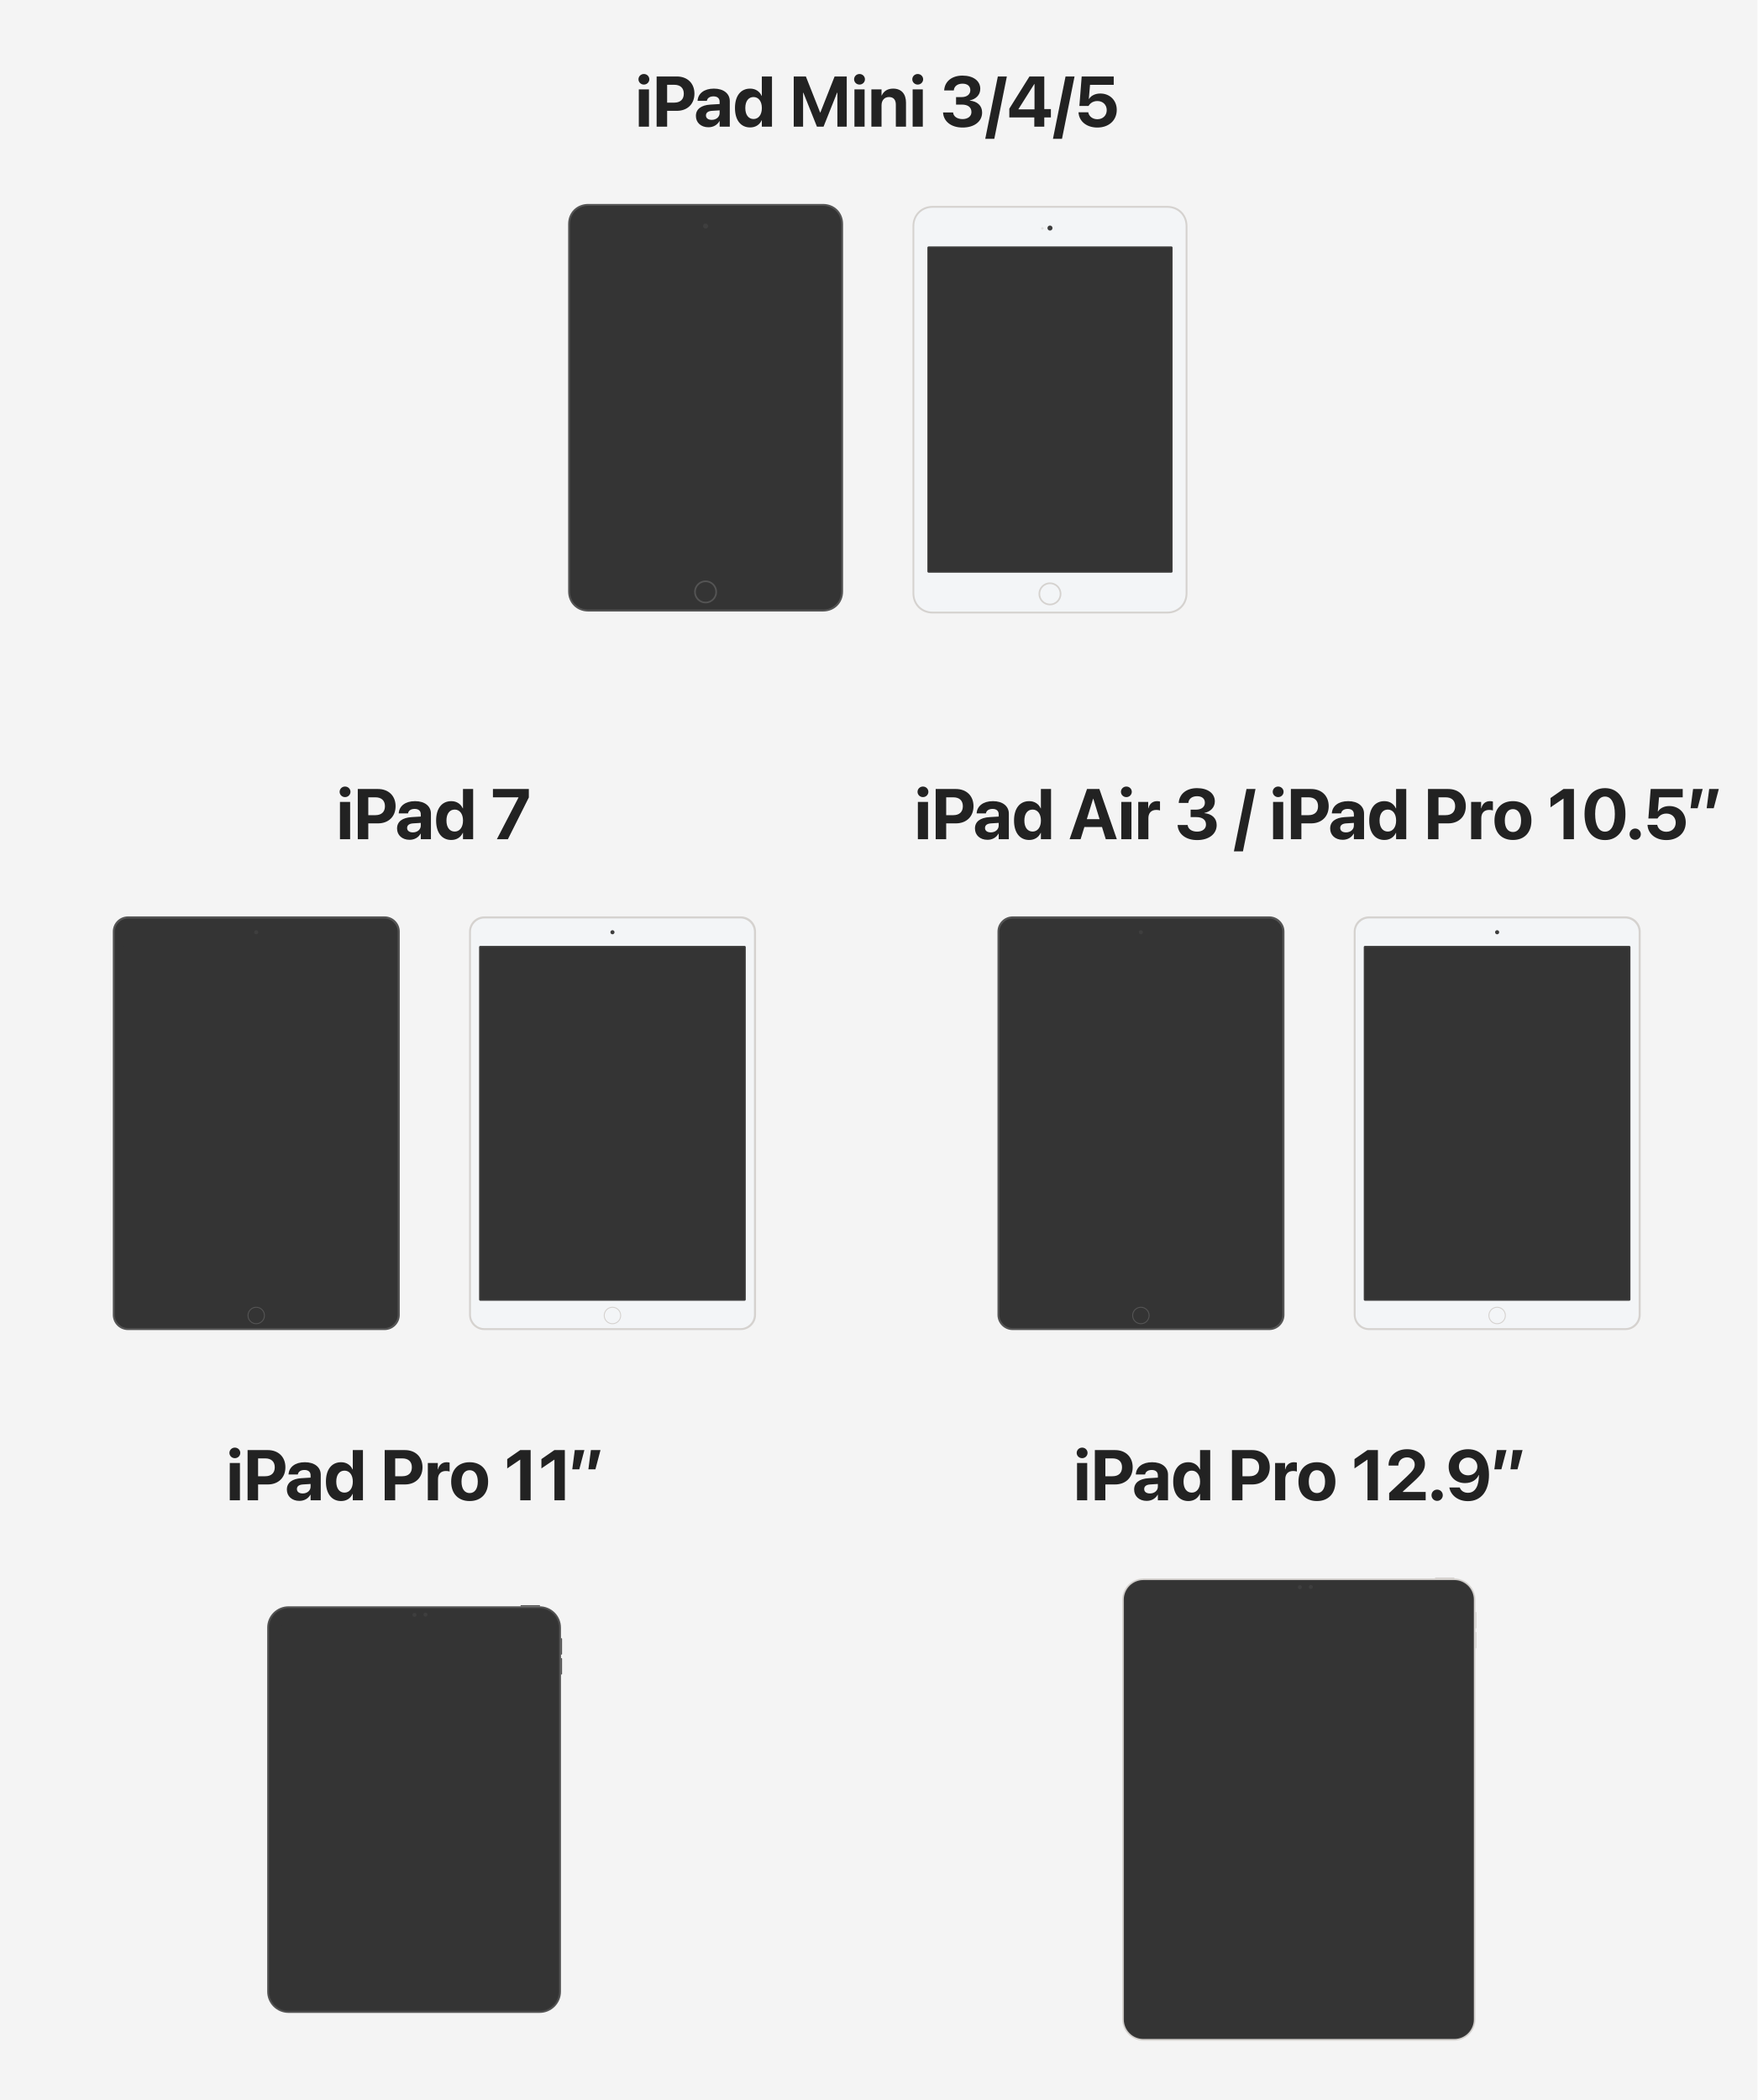
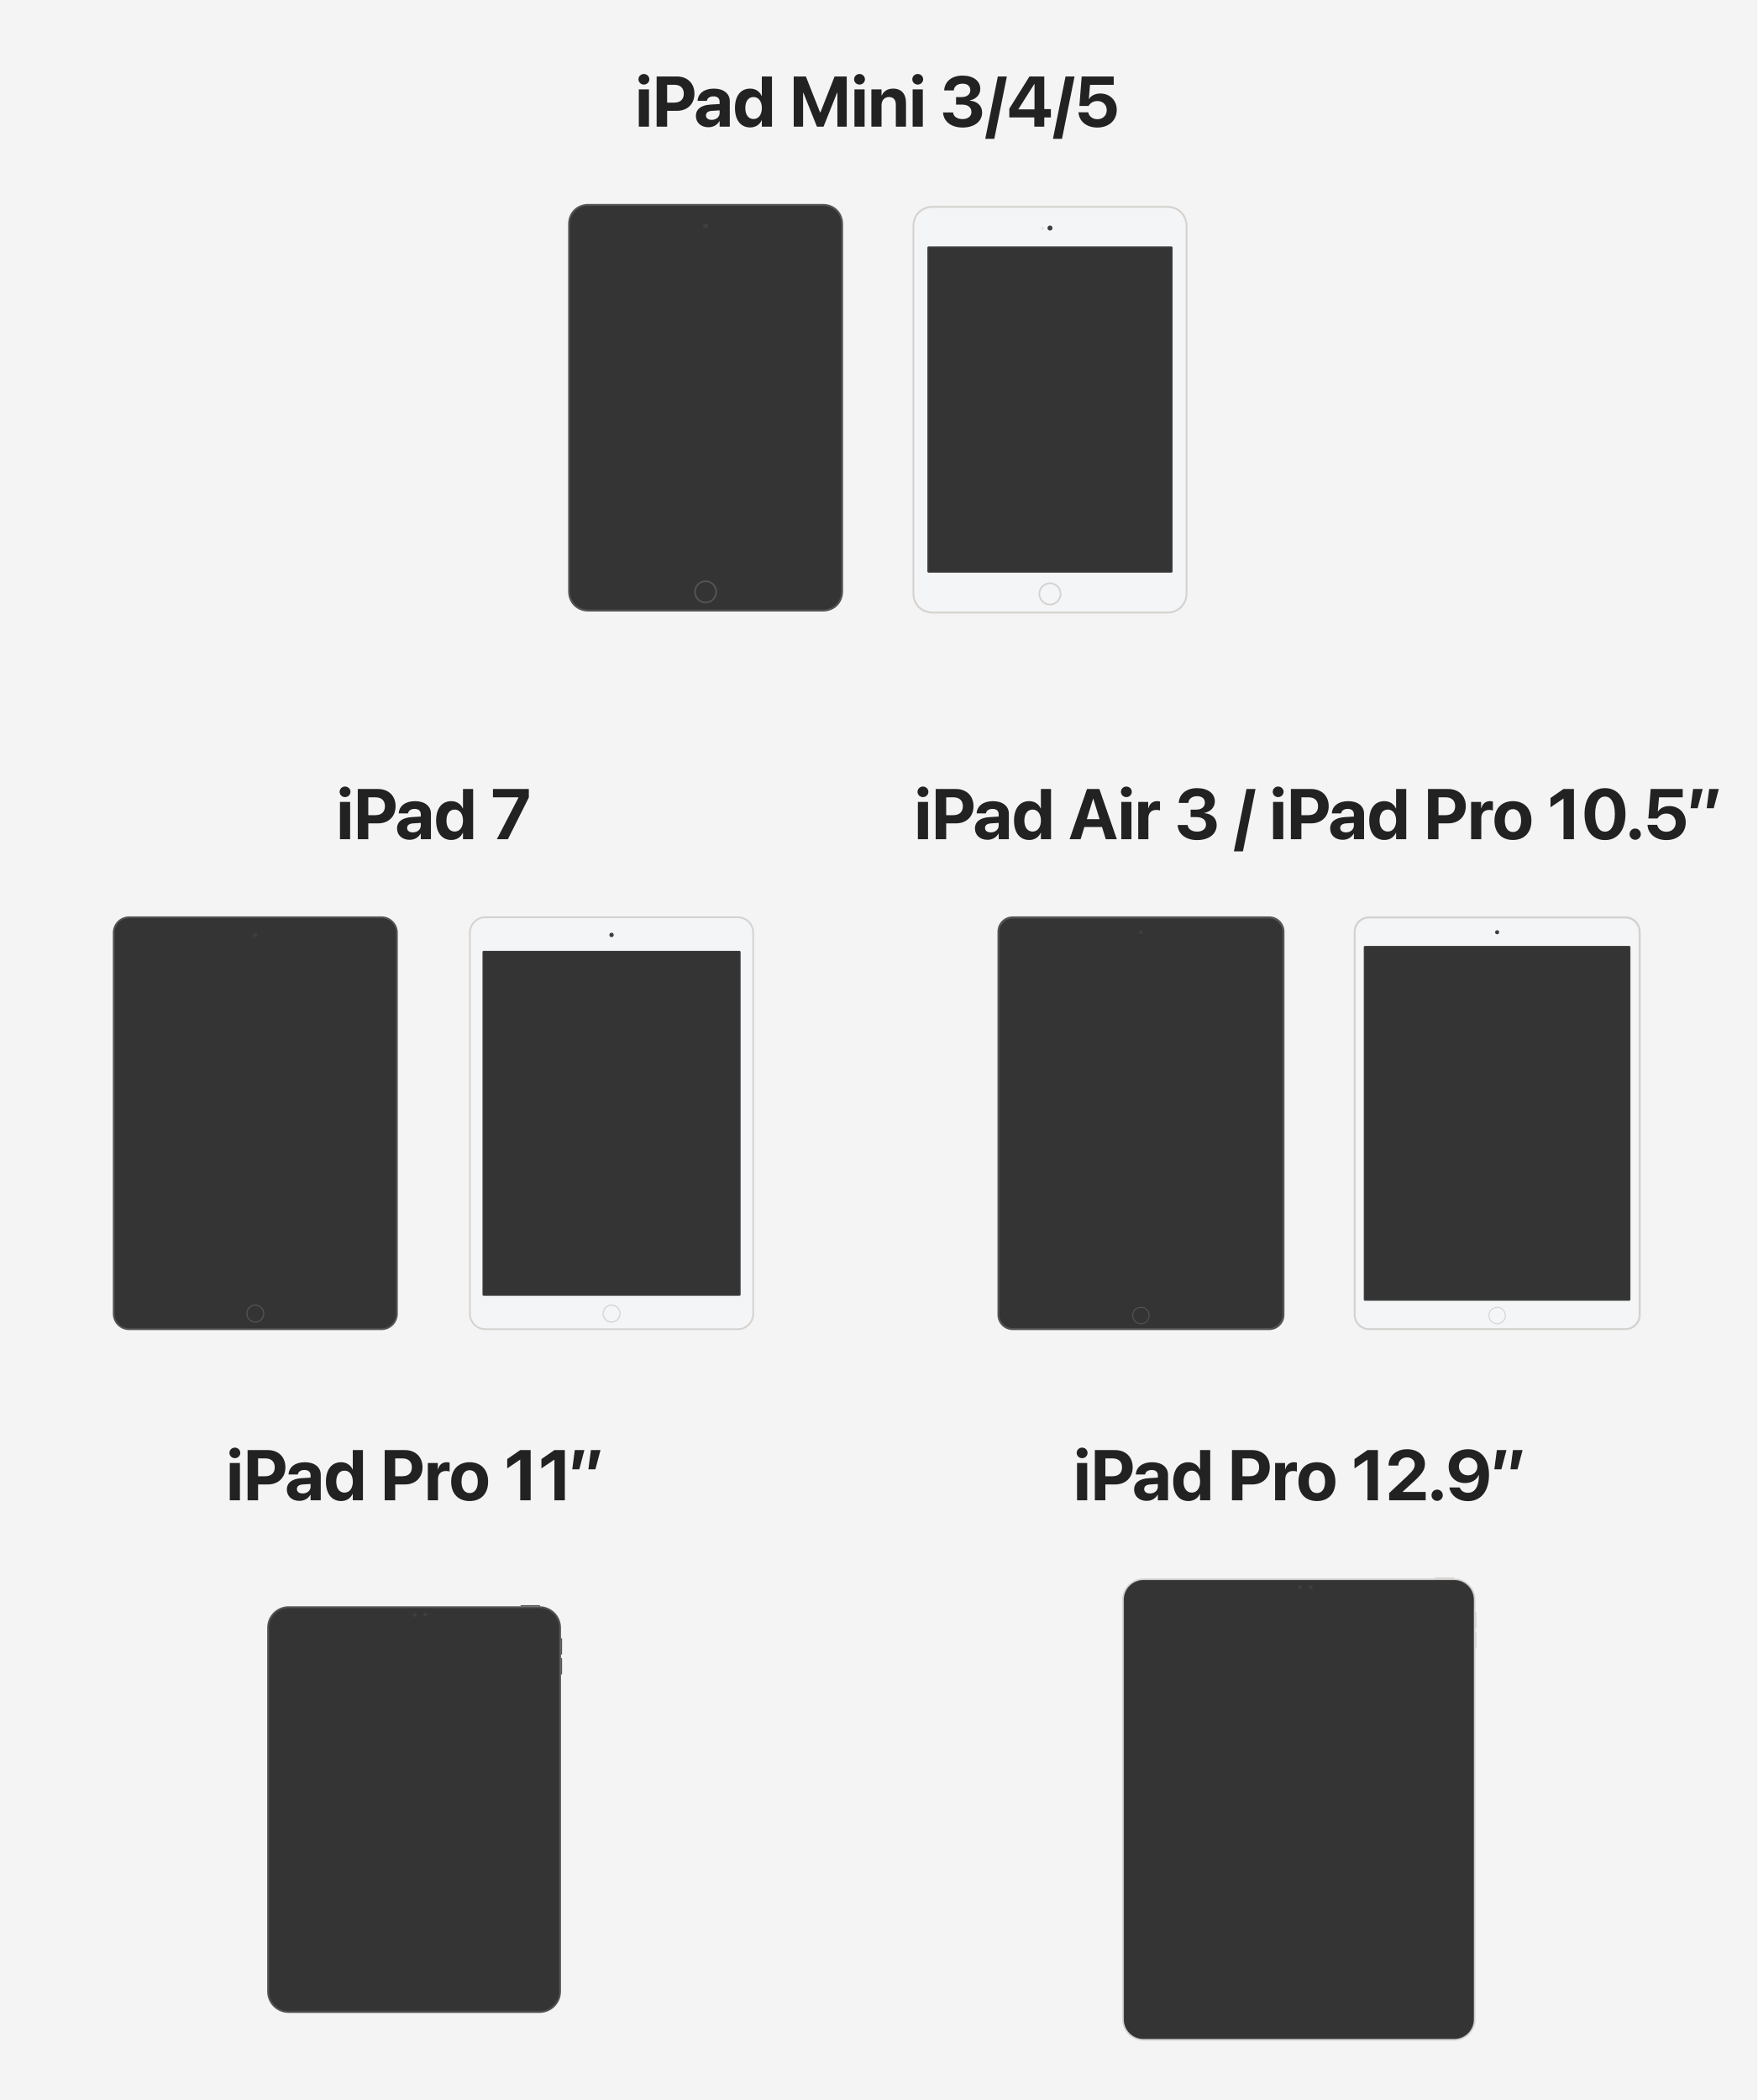
<svg xmlns="http://www.w3.org/2000/svg" width="888" height="1061" viewBox="0 0 888 1061">
  <g fill="none" fill-rule="evenodd">
    <rect width="888" height="1061" fill="#F4F4F4" />
    <g transform="translate(57 103)">
      <g transform="translate(447 360)">
        <path fill="#545454" d="M137.318,209 C141.557,209 145,205.556 145,201.316 L145,7.684 C145,3.443 141.557,0 137.318,0 L7.682,0 C3.442,0 0,3.443 0,7.684 L0,201.316 C0,205.556 3.442,209 7.682,209 L137.318,209 Z" />
        <path fill="#343434" d="M137.158,208.039 C140.912,208.039 143.96,204.99 143.96,201.236 L143.96,7.845 C143.96,4.089 140.912,1.041 137.158,1.041 L7.762,1.041 C4.008,1.041 0.96,4.089 0.96,7.845 L0.96,201.236 C0.96,204.99 4.008,208.039 7.762,208.039 L137.158,208.039 Z" />
        <g fill="#343434" transform="translate(5.041 14.889)">
          <path d="M134.141,179.303 C134.494,179.303 134.781,179.016 134.781,178.663 L134.781,0.64 C134.781,0.287 134.494,0 134.141,0 L0.664,0 C0.31,0 0.024,0.287 0.024,0.64 L0.024,178.663 C0.024,179.016 0.31,179.303 0.664,179.303 L134.141,179.303 Z" />
          <polygon points="133.477 178.022 133.477 0 0 0 0 178.022" transform="translate(.664 .64)" />
        </g>
        <path fill="#3E3E3E" d="M73.5,8.005 C73.5,8.579 73.034,9.045 72.46,9.045 C71.886,9.045 71.42,8.579 71.42,8.005 C71.42,7.43 71.886,6.964 72.46,6.964 C73.034,6.964 73.5,7.43 73.5,8.005 Z" />
        <path fill="#545454" d="M76.861,201.636 C76.861,204.066 74.889,206.038 72.46,206.038 C70.031,206.038 68.059,204.066 68.059,201.636 C68.059,199.206 70.031,197.233 72.46,197.233 C74.889,197.233 76.861,199.206 76.861,201.636 Z M76.381,201.636 C76.381,203.8 74.624,205.558 72.46,205.558 C70.296,205.558 68.539,203.8 68.539,201.636 C68.539,199.471 70.296,197.714 72.46,197.714 C74.624,197.714 76.381,199.471 76.381,201.636 Z" />
        <g transform="translate(180)">
          <path fill="#D5D2CF" d="M137.318,209 C141.557,209 145,205.556 145,201.316 L145,7.684 C145,3.443 141.557,0 137.318,0 L7.682,0 C3.442,0 0,3.443 0,7.684 L0,201.316 C0,205.556 3.442,209 7.682,209 L137.318,209 Z" />
          <path fill="#F3F5F7" d="M137.158,208.039 C140.912,208.039 143.96,204.99 143.96,201.236 L143.96,7.845 C143.96,4.089 140.912,1.041 137.158,1.041 L7.762,1.041 C4.008,1.041 0.96,4.089 0.96,7.845 L0.96,201.236 C0.96,204.99 4.008,208.039 7.762,208.039 L137.158,208.039 Z" />
          <g transform="translate(5.041 14.889)">
            <path fill="#3E3E3E" d="M134.141,179.303 C134.494,179.303 134.781,179.016 134.781,178.663 L134.781,0.64 C134.781,0.287 134.494,0 134.141,0 L0.664,0 C0.31,0 0.024,0.287 0.024,0.64 L0.024,178.663 C0.024,179.016 0.31,179.303 0.664,179.303 L134.141,179.303 Z" />
            <polygon fill="#343434" points="133.477 178.022 133.477 0 0 0 0 178.022" transform="translate(.664 .64)" />
          </g>
          <path fill="#3E3E3E" d="M73.5,8.005 C73.5,8.579 73.034,9.045 72.46,9.045 C71.886,9.045 71.42,8.579 71.42,8.005 C71.42,7.43 71.886,6.964 72.46,6.964 C73.034,6.964 73.5,7.43 73.5,8.005 Z" />
          <path fill="#D5D2CF" d="M76.861,201.636 C76.861,204.066 74.889,206.038 72.46,206.038 C70.031,206.038 68.059,204.066 68.059,201.636 C68.059,199.206 70.031,197.233 72.46,197.233 C74.889,197.233 76.861,199.206 76.861,201.636 Z M76.381,201.636 C76.381,203.8 74.624,205.558 72.46,205.558 C70.296,205.558 68.539,203.8 68.539,201.636 C68.539,199.471 70.296,197.714 72.46,197.714 C74.624,197.714 76.381,199.471 76.381,201.636 Z" />
        </g>
      </g>
      <g transform="translate(0 360)">
-         <path fill="#545454" d="M137.318,209 C141.557,209 145,205.556 145,201.316 L145,7.684 C145,3.443 141.557,0 137.318,0 L7.682,0 C3.442,0 0,3.443 0,7.684 L0,201.316 C0,205.556 3.442,209 7.682,209 L137.318,209 Z" />
-         <path fill="#343434" d="M137.158,208.039 C140.912,208.039 143.96,204.99 143.96,201.236 L143.96,7.845 C143.96,4.089 140.912,1.041 137.158,1.041 L7.762,1.041 C4.008,1.041 0.96,4.089 0.96,7.845 L0.96,201.236 C0.96,204.99 4.008,208.039 7.762,208.039 L137.158,208.039 Z" />
-         <g fill="#343434" transform="translate(5.041 14.889)">
-           <path d="M134.141,179.303 C134.494,179.303 134.781,179.016 134.781,178.663 L134.781,0.64 C134.781,0.287 134.494,0 134.141,0 L0.664,0 C0.31,0 0.024,0.287 0.024,0.64 L0.024,178.663 C0.024,179.016 0.31,179.303 0.664,179.303 L134.141,179.303 Z" />
-           <polygon points="133.477 178.022 133.477 0 0 0 0 178.022" transform="translate(.664 .64)" />
+         <g transform="translate(180)">
+           <path fill="#D5D2CF" d="M144,8.251 C144,3.697 140.32,0 135.787,0 L8.213,0 C3.68,0 0,3.697 0,8.251 L0,200.749 C0,205.303 3.68,209 8.213,209 L135.787,209 C140.32,209 144,205.303 144,200.749 L144,8.251 Z" />
+           <g transform="translate(.877 .881)">
+             <path fill="#F3F5F7" d="M142.246,7.37 C142.246,3.302 138.959,0 134.91,0 L7.336,0 C3.287,0 0,3.302 0,7.37 L0,199.868 C0,203.935 3.287,207.238 7.336,207.238 L134.91,207.238 C138.959,207.238 142.246,203.935 142.246,199.868 L142.246,7.37 Z" />
+             <ellipse cx="71.123" cy="8.491" fill="#3E3E3E" rx="1.116" ry="1.122" />
+             <path fill="#D5D2CF" d="M71.123,195.222 C73.631,195.222 75.668,197.268 75.668,199.788 C75.668,202.308 73.631,204.354 71.123,204.354 C68.615,204.354 66.578,202.308 66.578,199.788 C66.578,197.268 68.615,195.222 71.123,195.222 Z M71.123,195.782 C73.323,195.782 75.11,197.577 75.11,199.788 C75.11,201.998 73.323,203.793 71.123,203.793 C68.923,203.793 67.136,201.998 67.136,199.788 C67.136,197.577 68.923,195.782 71.123,195.782 Z" />
+           </g>
+           <g transform="translate(6.777 17.383)">
+             <path fill="#3E3E3E" d="M130.445,0.641 C130.445,0.287 130.159,0 129.807,0 L0.638,0 C0.286,0 0,0.287 0,0.641 L0,173.673 C0,174.026 0.286,174.314 0.638,174.314 L129.807,174.314 C130.159,174.314 130.445,174.026 130.445,173.673 L130.445,0.641 Z" />
+             <rect width="129.169" height="173.032" fill="#343434" transform="translate(.638 .64)" />
+           </g>
        </g>
-         <path fill="#3E3E3E" d="M73.5,8.005 C73.5,8.579 73.034,9.045 72.46,9.045 C71.886,9.045 71.42,8.579 71.42,8.005 C71.42,7.43 71.886,6.964 72.46,6.964 C73.034,6.964 73.5,7.43 73.5,8.005 Z" />
-         <path fill="#545454" d="M76.861,201.636 C76.861,204.066 74.889,206.038 72.46,206.038 C70.031,206.038 68.059,204.066 68.059,201.636 C68.059,199.206 70.031,197.233 72.46,197.233 C74.889,197.233 76.861,199.206 76.861,201.636 Z M76.381,201.636 C76.381,203.8 74.624,205.558 72.46,205.558 C70.296,205.558 68.539,203.8 68.539,201.636 C68.539,199.471 70.296,197.714 72.46,197.714 C74.624,197.714 76.381,199.471 76.381,201.636 Z" />
-         <g transform="translate(180)">
-           <path fill="#D5D2CF" d="M137.318,209 C141.557,209 145,205.556 145,201.316 L145,7.684 C145,3.443 141.557,0 137.318,0 L7.682,0 C3.442,0 0,3.443 0,7.684 L0,201.316 C0,205.556 3.442,209 7.682,209 L137.318,209 Z" />
-           <path fill="#F3F5F7" d="M137.158,208.039 C140.912,208.039 143.96,204.99 143.96,201.236 L143.96,7.845 C143.96,4.089 140.912,1.041 137.158,1.041 L7.762,1.041 C4.008,1.041 0.96,4.089 0.96,7.845 L0.96,201.236 C0.96,204.99 4.008,208.039 7.762,208.039 L137.158,208.039 Z" />
-           <g transform="translate(5.041 14.889)">
-             <path fill="#3E3E3E" d="M134.141,179.303 C134.494,179.303 134.781,179.016 134.781,178.663 L134.781,0.64 C134.781,0.287 134.494,0 134.141,0 L0.664,0 C0.31,0 0.024,0.287 0.024,0.64 L0.024,178.663 C0.024,179.016 0.31,179.303 0.664,179.303 L134.141,179.303 Z" />
-             <polygon fill="#343434" points="133.477 178.022 133.477 0 0 0 0 178.022" transform="translate(.664 .64)" />
-           </g>
-           <path fill="#3E3E3E" d="M73.5,8.005 C73.5,8.579 73.034,9.045 72.46,9.045 C71.886,9.045 71.42,8.579 71.42,8.005 C71.42,7.43 71.886,6.964 72.46,6.964 C73.034,6.964 73.5,7.43 73.5,8.005 Z" />
-           <path fill="#D5D2CF" d="M76.861,201.636 C76.861,204.066 74.889,206.038 72.46,206.038 C70.031,206.038 68.059,204.066 68.059,201.636 C68.059,199.206 70.031,197.233 72.46,197.233 C74.889,197.233 76.861,199.206 76.861,201.636 Z M76.381,201.636 C76.381,203.8 74.624,205.558 72.46,205.558 C70.296,205.558 68.539,203.8 68.539,201.636 C68.539,199.471 70.296,197.714 72.46,197.714 C74.624,197.714 76.381,199.471 76.381,201.636 Z" />
+         <path fill="#545454" d="M144,8.251 C144,3.697 140.32,0 135.787,0 L8.213,0 C3.68,0 0,3.697 0,8.251 L0,200.749 C0,205.303 3.68,209 8.213,209 L135.787,209 C140.32,209 144,205.303 144,200.749 L144,8.251 Z" />
+         <g transform="translate(.877 .881)">
+           <path fill="#343434" d="M142.246,7.37 C142.246,3.302 138.959,0 134.91,0 L7.336,0 C3.287,0 0,3.302 0,7.37 L0,199.868 C0,203.935 3.287,207.238 7.336,207.238 L134.91,207.238 C138.959,207.238 142.246,203.935 142.246,199.868 L142.246,7.37 Z" />
+           <ellipse cx="71.123" cy="8.491" fill="#3E3E3E" rx="1.116" ry="1.122" />
+           <path fill="#545454" d="M71.123,195.222 C73.631,195.222 75.668,197.268 75.668,199.788 C75.668,202.308 73.631,204.354 71.123,204.354 C68.615,204.354 66.578,202.308 66.578,199.788 C66.578,197.268 68.615,195.222 71.123,195.222 Z M71.123,195.782 C73.323,195.782 75.11,197.577 75.11,199.788 C75.11,201.998 73.323,203.793 71.123,203.793 C68.923,203.793 67.136,201.998 67.136,199.788 C67.136,197.577 68.923,195.782 71.123,195.782 Z" />
+         </g>
+         <g fill="#343434" transform="translate(6.777 17.383)">
+           <path d="M130.445,0.641 C130.445,0.287 130.159,0 129.807,0 L0.638,0 C0.286,0 0,0.287 0,0.641 L0,173.673 C0,174.026 0.286,174.314 0.638,174.314 L129.807,174.314 C130.159,174.314 130.445,174.026 130.445,173.673 L130.445,0.641 Z" />
+           <rect width="129.169" height="173.032" transform="translate(.638 .64)" />
        </g>
      </g>
      <g transform="translate(510 694)">
        <path fill="#D5D2CF" d="M178.521,11.284 C178.521,5.321 173.687,0.48 167.733,0.48 L10.788,0.48 C4.834,0.48 0,5.321 0,11.284 L0,223.196 C0,229.159 4.834,234 10.788,234 L167.733,234 C173.687,234 178.521,229.159 178.521,223.196 L178.521,11.284 Z" />
        <path fill="#3E3E3E" d="M177.721,11.204 C177.721,5.727 173.281,1.28 167.812,1.28 L10.708,1.28 C5.239,1.28 0.799,5.727 0.799,11.204 L0.799,223.276 C0.799,228.753 5.239,233.2 10.708,233.2 L167.812,233.2 C173.281,233.2 177.721,228.753 177.721,223.276 L177.721,11.204 Z" />
        <path fill="#D5D2CF" d="M20.377 27.529L20.377 35.852 20.671 35.852C20.736 35.852 20.937 35.7 20.937 35.648L20.937 27.723C20.937 27.668 20.726 27.529 20.676 27.529L20.377 27.529 20.377 27.529zM20.377 17.446L20.377 25.769 20.671 25.769C20.736 25.769 20.937 25.617 20.937 25.565L20.937 17.64C20.937 17.585 20.726 17.446 20.676 17.446L20.377 17.446 20.377 17.446zM0 .56L9.829.56 9.829.266C9.829.201 9.677 0 9.625 0L.194 0C.139 0 0 .211 0 .261L0 .56z" transform="translate(158.063)" />
        <g fill="#343434" transform="translate(1.279 1.76)">
          <path d="M175.963,9.442 C175.963,4.231 171.739,0 166.535,0 L9.428,0 C4.225,0 0,4.231 0,9.442 L0,221.517 C0,226.728 4.225,230.959 9.428,230.959 L166.535,230.959 C171.739,230.959 175.963,226.728 175.963,221.517 L175.963,9.442 Z" />
          <rect width="163.657" height="218.635" transform="translate(6.153 6.162)" />
          <path d="M175.963,9.442 C175.963,4.231 171.739,0 166.535,0 L9.428,0 C4.225,0 0,4.231 0,9.442 L0,221.517 C0,226.728 4.225,230.959 9.428,230.959 L166.535,230.959 C171.739,230.959 175.963,226.728 175.963,221.517 L175.963,9.442 Z M169.81,8.883 C169.81,7.381 168.593,6.162 167.093,6.162 L8.87,6.162 C7.37,6.162 6.153,7.381 6.153,8.883 L6.153,222.076 C6.153,223.578 7.37,224.797 8.87,224.797 L167.093,224.797 C168.593,224.797 169.81,223.578 169.81,222.076 L169.81,8.883 Z" />
        </g>
        <g fill="#3E3E3E" transform="translate(88.78 3.921)">
          <ellipse cx=".999" cy="1" rx="1" ry="1" />
          <ellipse cx="6.553" cy=".88" rx="1" ry="1" />
        </g>
      </g>
      <g transform="translate(78 708)">
        <path fill="#545454" d="M148.44,11.334 C148.44,5.387 143.596,0.559 137.631,0.559 L10.809,0.559 C4.843,0.559 0,5.387 0,11.334 L0,195.225 C0,201.172 4.843,206 10.809,206 L137.631,206 C143.596,206 148.44,201.172 148.44,195.225 L148.44,11.334 Z" />
        <path fill="#3E3E3E" d="M147.639,11.254 C147.639,5.792 143.19,1.357 137.711,1.357 L10.729,1.357 C5.249,1.357 0.801,5.792 0.801,11.254 L0.801,195.305 C0.801,200.767 5.249,205.202 10.729,205.202 L137.711,205.202 C143.19,205.202 147.639,200.767 147.639,195.305 L147.639,11.254 Z" />
        <path fill="#545454" d="M20.416 26.738L20.416 35.038 20.711 35.038C20.775 35.038 20.977 34.887 20.977 34.835L20.977 26.931C20.977 26.876 20.766 26.738 20.716 26.738L20.416 26.738 20.416 26.738zM20.416 16.681L20.416 24.982 20.711 24.982C20.775 24.982 20.977 24.83 20.977 24.778L20.977 16.874C20.977 16.82 20.766 16.681 20.716 16.681L20.416 16.681 20.416 16.681zM0 .559L9.848.559 9.848.265C9.848.201 9.696 0 9.644 0L.194 0C.139 0 0 .211 0 .26L0 .559z" transform="translate(128.023)" />
        <g fill="#343434" transform="translate(1.281 1.836)">
          <path d="M145.877,9.417 C145.877,4.219 141.645,0 136.431,0 L9.446,0 C4.233,0 0,4.219 0,9.417 L0,193.471 C0,198.668 4.233,202.887 9.446,202.887 L136.431,202.887 C141.645,202.887 145.877,198.668 145.877,193.471 L145.877,9.417 Z" />
          <rect width="133.548" height="190.596" transform="translate(6.165 6.146)" />
          <path d="M145.877,9.417 C145.877,4.219 141.645,0 136.431,0 L9.446,0 C4.233,0 0,4.219 0,9.417 L0,193.471 C0,198.668 4.233,202.887 9.446,202.887 L136.431,202.887 C141.645,202.887 145.877,198.668 145.877,193.471 L145.877,9.417 Z M139.713,8.859 C139.713,7.362 138.493,6.146 136.99,6.146 L8.887,6.146 C7.385,6.146 6.165,7.362 6.165,8.859 L6.165,194.028 C6.165,195.526 7.385,196.742 8.887,196.742 L136.99,196.742 C138.493,196.742 139.713,195.526 139.713,194.028 L139.713,8.859 Z" />
        </g>
        <g fill="#3E3E3E" transform="translate(73.42 3.91)">
          <ellipse cx="1.001" cy=".998" rx="1.001" ry="1" />
          <ellipse cx="6.565" cy=".878" rx="1" ry="1" />
        </g>
      </g>
      <g transform="translate(230)">
        <g transform="translate(174 1)">
          <path fill="#D5D2CF" d="M138.988,195.825 C138.988,201.658 134.617,205.959 128.857,205.959 L121.393,205.959 L17.658,205.959 L10.199,205.959 C4.439,205.959 0.068,201.658 0.068,195.825 L0.068,10.172 C0.068,4.339 4.439,0.038 10.199,0.038 L128.857,0.038 C134.617,0.038 138.988,4.339 138.988,10.172 L138.988,195.825 L138.988,195.825 Z" />
          <g transform="translate(.958 .959)">
            <path fill="#F3F5F7" d="M137.109,9.296 C137.08,10.24 137.08,193.832 137.109,194.775 C137.109,197.231 136.256,199.625 134.455,201.416 C132.655,203.208 130.268,204.056 127.828,204.056 L9.286,204.056 C6.846,204.056 4.459,203.208 2.659,201.416 C0.858,199.625 0.005,197.231 0.005,194.775 C0.034,193.831 0.034,10.239 0.005,9.296 C0.005,6.84 0.858,4.446 2.659,2.654 C4.459,0.863 6.846,0.015 9.286,0.015 L127.828,0.015 C130.268,0.015 132.655,0.863 134.455,2.654 C136.256,4.446 137.109,6.84 137.109,9.296 L137.109,9.296 Z" />
            <path fill="#D5D2CF" d="M68.557,190.138 C71.288,190.138 73.511,192.362 73.511,195.094 C73.511,197.827 71.288,200.051 68.557,200.051 C65.825,200.051 63.603,197.827 63.603,195.094 C63.603,192.362 65.825,190.138 68.557,190.138 L68.557,190.138 Z M68.557,189.304 C65.36,189.304 62.768,191.896 62.768,195.095 C62.768,198.293 65.36,200.886 68.557,200.886 C71.754,200.886 74.345,198.293 74.345,195.095 C74.345,191.896 71.754,189.304 68.557,189.304 L68.557,189.304 L68.557,189.304 Z" />
            <g transform="translate(6.547 19.49)">
              <path fill="#3E3E3E" d="M0.707,164.9 C0.641,164.889 0.573,164.889 0.509,164.869 C0.381,164.827 0.269,164.746 0.19,164.636 C0.151,164.582 0.12,164.522 0.099,164.458 C0.079,164.395 0.078,164.327 0.068,164.261 L0.068,0.678 C0.078,0.612 0.079,0.544 0.099,0.481 C0.12,0.417 0.151,0.356 0.19,0.302 C0.269,0.193 0.381,0.112 0.509,0.07 C0.573,0.05 0.641,0.05 0.707,0.039 L123.34,0.039 C123.405,0.05 123.474,0.05 123.537,0.07 C123.6,0.091 123.661,0.122 123.715,0.161 C123.824,0.241 123.905,0.352 123.947,0.481 C123.968,0.544 123.968,0.612 123.978,0.678 L123.978,164.261 C123.968,164.327 123.968,164.395 123.947,164.458 C123.905,164.587 123.824,164.698 123.715,164.778 C123.661,164.817 123.6,164.848 123.537,164.869 C123.474,164.889 123.405,164.889 123.34,164.9 L0.707,164.9 L0.707,164.9 Z" />
              <polygon fill="#343434" points="0 0 122.633 0 122.633 163.586 0 163.586" transform="translate(.707 .678)" />
            </g>
            <g transform="translate(64.031 8.946)">
              <path fill="#E0E0E0" d="M0.707,0.832 C1.059,0.832 1.345,1.119 1.345,1.471 C1.345,1.824 1.059,2.11 0.707,2.11 C0.354,2.11 0.068,1.824 0.068,1.471 C0.068,1.119 0.354,0.832 0.707,0.832 L0.707,0.832 Z" />
              <path fill="#3E3E3E" d="M4.539,0.037 C5.245,0.037 5.816,0.609 5.816,1.315 C5.816,2.021 5.245,2.593 4.539,2.593 C3.834,2.593 3.262,2.021 3.262,1.315 C3.262,0.609 3.834,0.037 4.539,0.037 L4.539,0.037 Z" />
            </g>
          </g>
        </g>
        <path fill="#545454" d="M138.988,195.825 C138.988,201.658 134.617,205.959 128.857,205.959 L121.393,205.959 L17.658,205.959 L10.199,205.959 C4.439,205.959 0.068,201.658 0.068,195.825 L0.068,10.172 C0.068,4.339 4.439,0.038 10.199,0.038 L128.857,0.038 C134.617,0.038 138.988,4.339 138.988,10.172 L138.988,195.825 L138.988,195.825 Z" />
        <g transform="translate(.958 .959)">
          <path fill="#343434" d="M137.109,9.296 C137.08,10.24 137.08,193.832 137.109,194.775 C137.109,197.231 136.256,199.625 134.455,201.416 C132.655,203.208 130.268,204.056 127.828,204.056 L9.286,204.056 C6.846,204.056 4.459,203.208 2.659,201.416 C0.858,199.625 0.005,197.231 0.005,194.775 C0.034,193.831 0.034,10.239 0.005,9.296 C0.005,6.84 0.858,4.446 2.659,2.654 C4.459,0.863 6.846,0.015 9.286,0.015 L127.828,0.015 C130.268,0.015 132.655,0.863 134.455,2.654 C136.256,4.446 137.109,6.84 137.109,9.296 L137.109,9.296 Z" />
          <path fill="#545454" d="M68.557,190.138 C71.288,190.138 73.511,192.362 73.511,195.094 C73.511,197.827 71.288,200.051 68.557,200.051 C65.825,200.051 63.603,197.827 63.603,195.094 C63.603,192.362 65.825,190.138 68.557,190.138 L68.557,190.138 Z M68.557,189.304 C65.36,189.304 62.768,191.896 62.768,195.095 C62.768,198.293 65.36,200.886 68.557,200.886 C71.754,200.886 74.345,198.293 74.345,195.095 C74.345,191.896 71.754,189.304 68.557,189.304 L68.557,189.304 L68.557,189.304 Z" />
          <g fill="#343434" transform="translate(6.547 19.49)">
            <path d="M0.707,164.9 C0.641,164.889 0.573,164.889 0.509,164.869 C0.381,164.827 0.269,164.746 0.19,164.636 C0.151,164.582 0.12,164.522 0.099,164.458 C0.079,164.395 0.078,164.327 0.068,164.261 L0.068,0.678 C0.078,0.612 0.079,0.544 0.099,0.481 C0.12,0.417 0.151,0.356 0.19,0.302 C0.269,0.193 0.381,0.112 0.509,0.07 C0.573,0.05 0.641,0.05 0.707,0.039 L123.34,0.039 C123.405,0.05 123.474,0.05 123.537,0.07 C123.6,0.091 123.661,0.122 123.715,0.161 C123.824,0.241 123.905,0.352 123.947,0.481 C123.968,0.544 123.968,0.612 123.978,0.678 L123.978,164.261 C123.968,164.327 123.968,164.395 123.947,164.458 C123.905,164.587 123.824,164.698 123.715,164.778 C123.661,164.817 123.6,164.848 123.537,164.869 C123.474,164.889 123.405,164.889 123.34,164.9 L0.707,164.9 L0.707,164.9 Z" />
            <polygon points="0 0 122.633 0 122.633 163.586 0 163.586" transform="translate(.707 .678)" />
          </g>
          <g transform="translate(64.031 8.946)">
            <path d="M0.707,0.832 C1.059,0.832 1.345,1.119 1.345,1.471 C1.345,1.824 1.059,2.11 0.707,2.11 C0.354,2.11 0.068,1.824 0.068,1.471 C0.068,1.119 0.354,0.832 0.707,0.832 L0.707,0.832 Z" />
            <path fill="#3E3E3E" d="M4.539,0.037 C5.245,0.037 5.816,0.609 5.816,1.315 C5.816,2.021 5.245,2.593 4.539,2.593 C3.834,2.593 3.262,2.021 3.262,1.315 C3.262,0.609 3.834,0.037 4.539,0.037 L4.539,0.037 Z" />
          </g>
        </g>
      </g>
    </g>
    <path fill="#222" fill-rule="nonzero" d="M352.342 372.73C353.889 372.73 355.084 371.518 355.084 370.059 355.084 368.6 353.889 367.387 352.342 367.387 350.795 367.387 349.6 368.6 349.6 370.059 349.6 371.518 350.795 372.73 352.342 372.73zM354.908 394L354.908 375.156 349.775 375.156 349.775 394 354.908 394zM364.084 394L364.084 386.002 368.971 386.002C374.314 386.002 377.883 382.557 377.883 377.336L377.883 377.301C377.883 372.08 374.314 368.635 368.971 368.635L358.775 368.635 358.775 394 364.084 394zM367.67 381.854L364.084 381.854 364.084 372.836 367.67 372.836C370.711 372.836 372.504 374.436 372.504 377.318L372.504 377.354C372.504 380.236 370.711 381.854 367.67 381.854zM384.949 394.299C387.428 394.299 389.432 393.121 390.504 391.188L390.609 391.188 390.609 394 395.742 394 395.742 381.08C395.742 377.283 392.596 374.77 387.727 374.77 382.752 374.77 379.764 377.266 379.482 380.746L379.465 380.957 384.158 380.957 384.193 380.799C384.439 379.586 385.6 378.689 387.516 378.689 389.52 378.689 390.609 379.727 390.609 381.396L390.609 382.557 385.951 382.838C381.275 383.137 378.621 385.141 378.621 388.568L378.621 388.604C378.621 391.926 381.17 394.299 384.949 394.299zM386.619 390.555C384.844 390.555 383.701 389.729 383.701 388.34L383.701 388.305C383.701 386.969 384.738 386.125 386.725 386.002L390.609 385.756 390.609 387.109C390.609 389.078 388.922 390.555 386.619 390.555zM406.025 394.387C408.75 394.387 410.824 393.016 411.826 390.783L411.932 390.783 411.932 394 417.064 394 417.064 368.635 411.932 368.635 411.932 378.426 411.826 378.426C410.807 376.141 408.697 374.77 406.025 374.77 401.279 374.77 398.361 378.426 398.361 384.561L398.361 384.578C398.361 390.695 401.279 394.387 406.025 394.387zM407.748 390.133C405.182 390.133 403.582 388.006 403.582 384.578L403.582 384.561C403.582 381.115 405.199 379.023 407.748 379.023 410.227 379.023 411.949 381.168 411.949 384.561L411.949 384.578C411.949 387.988 410.244 390.133 407.748 390.133zM432.006 394L433.904 387.848 442.816 387.848 444.715 394 450.305 394 441.48 368.635 435.24 368.635 426.434 394 432.006 394zM441.586 383.875L435.135 383.875 438.316 373.557 438.422 373.557 441.586 383.875zM455.121 372.73C456.668 372.73 457.863 371.518 457.863 370.059 457.863 368.6 456.668 367.387 455.121 367.387 453.574 367.387 452.379 368.6 452.379 370.059 452.379 371.518 453.574 372.73 455.121 372.73zM457.688 394L457.688 375.156 452.555 375.156 452.555 394 457.688 394zM466.248 394L466.248 383.383C466.248 380.729 467.725 379.199 470.256 379.199 470.994 379.199 471.697 379.305 472.119 379.48L472.119 374.963C471.732 374.857 471.205 374.77 470.643 374.77 468.41 374.77 466.811 376.088 466.266 378.373L466.16 378.373 466.16 375.156 461.115 375.156 461.115 394 466.248 394zM490.893 394.439C496.816 394.439 500.754 391.381 500.754 386.846L500.754 386.811C500.754 383.365 498.293 381.186 494.531 380.834L494.531 380.729C497.502 380.113 499.822 378.057 499.822 374.893L499.822 374.857C499.822 370.867 496.307 368.195 490.84 368.195 485.514 368.195 481.945 371.078 481.594 375.473L481.576 375.684 486.445 375.684 486.463 375.525C486.674 373.557 488.361 372.273 490.84 372.273 493.336 372.273 494.795 373.504 494.795 375.561L494.795 375.596C494.795 377.652 493.072 379.059 490.418 379.059L487.588 379.059 487.588 382.838 490.488 382.838C493.547 382.838 495.357 384.174 495.357 386.6L495.357 386.635C495.357 388.709 493.6 390.168 490.875 390.168 488.133 390.168 486.34 388.814 486.111 387.004L486.076 386.811 481.014 386.811 481.031 387.039C481.383 391.416 485.145 394.439 490.893 394.439zM514.025 400.152L520.371 368.635 515.818 368.635 509.455 400.152 514.025 400.152zM531.814 372.73C533.361 372.73 534.557 371.518 534.557 370.059 534.557 368.6 533.361 367.387 531.814 367.387 530.268 367.387 529.072 368.6 529.072 370.059 529.072 371.518 530.268 372.73 531.814 372.73zM534.381 394L534.381 375.156 529.248 375.156 529.248 394 534.381 394zM543.557 394L543.557 386.002 548.443 386.002C553.787 386.002 557.355 382.557 557.355 377.336L557.355 377.301C557.355 372.08 553.787 368.635 548.443 368.635L538.248 368.635 538.248 394 543.557 394zM547.143 381.854L543.557 381.854 543.557 372.836 547.143 372.836C550.184 372.836 551.977 374.436 551.977 377.318L551.977 377.354C551.977 380.236 550.184 381.854 547.143 381.854zM564.422 394.299C566.9 394.299 568.904 393.121 569.977 391.188L570.082 391.188 570.082 394 575.215 394 575.215 381.08C575.215 377.283 572.068 374.77 567.199 374.77 562.225 374.77 559.236 377.266 558.955 380.746L558.938 380.957 563.631 380.957 563.666 380.799C563.912 379.586 565.072 378.689 566.988 378.689 568.992 378.689 570.082 379.727 570.082 381.396L570.082 382.557 565.424 382.838C560.748 383.137 558.094 385.141 558.094 388.568L558.094 388.604C558.094 391.926 560.643 394.299 564.422 394.299zM566.092 390.555C564.316 390.555 563.174 389.729 563.174 388.34L563.174 388.305C563.174 386.969 564.211 386.125 566.197 386.002L570.082 385.756 570.082 387.109C570.082 389.078 568.395 390.555 566.092 390.555zM585.498 394.387C588.223 394.387 590.297 393.016 591.299 390.783L591.404 390.783 591.404 394 596.537 394 596.537 368.635 591.404 368.635 591.404 378.426 591.299 378.426C590.279 376.141 588.17 374.77 585.498 374.77 580.752 374.77 577.834 378.426 577.834 384.561L577.834 384.578C577.834 390.695 580.752 394.387 585.498 394.387zM587.221 390.133C584.654 390.133 583.055 388.006 583.055 384.578L583.055 384.561C583.055 381.115 584.672 379.023 587.221 379.023 589.699 379.023 591.422 381.168 591.422 384.561L591.422 384.578C591.422 387.988 589.717 390.133 587.221 390.133zM612.832 394L612.832 386.002 617.719 386.002C623.062 386.002 626.631 382.557 626.631 377.336L626.631 377.301C626.631 372.08 623.062 368.635 617.719 368.635L607.523 368.635 607.523 394 612.832 394zM616.418 381.854L612.832 381.854 612.832 372.836 616.418 372.836C619.459 372.836 621.252 374.436 621.252 377.318L621.252 377.354C621.252 380.236 619.459 381.854 616.418 381.854zM634.453 394L634.453 383.383C634.453 380.729 635.93 379.199 638.461 379.199 639.199 379.199 639.902 379.305 640.324 379.48L640.324 374.963C639.938 374.857 639.41 374.77 638.848 374.77 636.615 374.77 635.016 376.088 634.471 378.373L634.365 378.373 634.365 375.156 629.32 375.156 629.32 394 634.453 394zM650.449 394.387C656.145 394.387 659.783 390.73 659.783 384.578L659.783 384.543C659.783 378.443 656.074 374.77 650.432 374.77 644.807 374.77 641.115 378.479 641.115 384.543L641.115 384.578C641.115 390.713 644.719 394.387 650.449 394.387zM650.467 390.361C647.936 390.361 646.336 388.27 646.336 384.578L646.336 384.543C646.336 380.904 647.953 378.795 650.432 378.795 652.928 378.795 654.562 380.904 654.562 384.543L654.562 384.578C654.562 388.252 652.963 390.361 650.467 390.361zM681.264 394L681.264 368.635 675.99 368.635 669.434 373.188 669.434 377.898 675.902 373.504 676.008 373.504 676.008 394 681.264 394zM696.961 394.439C703.395 394.439 707.297 389.395 707.297 381.326L707.297 381.291C707.297 373.223 703.395 368.195 696.961 368.195 690.527 368.195 686.625 373.223 686.625 381.291L686.625 381.326C686.625 389.395 690.527 394.439 696.961 394.439zM696.961 390.186C693.797 390.186 691.986 386.898 691.986 381.326L691.986 381.291C691.986 375.719 693.797 372.449 696.961 372.449 700.125 372.449 701.936 375.719 701.936 381.291L701.936 381.326C701.936 386.898 700.125 390.186 696.961 390.186zM712.219 394.299C713.801 394.299 715.066 393.033 715.066 391.451 715.066 389.852 713.801 388.604 712.219 388.604 710.619 388.604 709.371 389.852 709.371 391.451 709.371 393.033 710.619 394.299 712.219 394.299zM727.951 394.439C733.752 394.439 737.76 390.836 737.76 385.527L737.76 385.492C737.76 380.711 734.279 377.248 729.463 377.248 726.896 377.248 724.805 378.285 723.75 379.99L723.645 379.99 724.26 372.854 736.23 372.854 736.23 368.635 720.041 368.635 718.881 383.523 723.504 383.523C723.803 382.996 724.207 382.504 724.717 382.117 725.578 381.432 726.686 381.045 727.986 381.045 730.729 381.045 732.68 382.926 732.697 385.598L732.697 385.633C732.697 388.34 730.746 390.238 727.969 390.238 725.525 390.238 723.75 388.762 723.381 386.846L723.346 386.723 718.441 386.723 718.459 386.986C718.775 391.223 722.432 394.439 727.951 394.439zM743.754 378.355L746.32 368.635 741.469 368.635 740.203 378.355 743.754 378.355zM751.893 378.355L754.459 368.635 749.607 368.635 748.342 378.355 751.893 378.355zM60.342 372.73C61.889 372.73 63.084 371.518 63.084 370.059 63.084 368.6 61.889 367.387 60.342 367.387 58.795 367.387 57.6 368.6 57.6 370.059 57.6 371.518 58.795 372.73 60.342 372.73zM62.908 394L62.908 375.156 57.775 375.156 57.775 394 62.908 394zM72.084 394L72.084 386.002 76.971 386.002C82.314 386.002 85.883 382.557 85.883 377.336L85.883 377.301C85.883 372.08 82.314 368.635 76.971 368.635L66.775 368.635 66.775 394 72.084 394zM75.67 381.854L72.084 381.854 72.084 372.836 75.67 372.836C78.711 372.836 80.504 374.436 80.504 377.318L80.504 377.354C80.504 380.236 78.711 381.854 75.67 381.854zM92.949 394.299C95.428 394.299 97.432 393.121 98.504 391.188L98.609 391.188 98.609 394 103.742 394 103.742 381.08C103.742 377.283 100.596 374.77 95.727 374.77 90.752 374.77 87.764 377.266 87.482 380.746L87.465 380.957 92.158 380.957 92.193 380.799C92.439 379.586 93.6 378.689 95.516 378.689 97.52 378.689 98.609 379.727 98.609 381.396L98.609 382.557 93.951 382.838C89.275 383.137 86.621 385.141 86.621 388.568L86.621 388.604C86.621 391.926 89.17 394.299 92.949 394.299zM94.619 390.555C92.844 390.555 91.701 389.729 91.701 388.34L91.701 388.305C91.701 386.969 92.738 386.125 94.725 386.002L98.609 385.756 98.609 387.109C98.609 389.078 96.922 390.555 94.619 390.555zM114.025 394.387C116.75 394.387 118.824 393.016 119.826 390.783L119.932 390.783 119.932 394 125.064 394 125.064 368.635 119.932 368.635 119.932 378.426 119.826 378.426C118.807 376.141 116.697 374.77 114.025 374.77 109.279 374.77 106.361 378.426 106.361 384.561L106.361 384.578C106.361 390.695 109.279 394.387 114.025 394.387zM115.748 390.133C113.182 390.133 111.582 388.006 111.582 384.578L111.582 384.561C111.582 381.115 113.199 379.023 115.748 379.023 118.227 379.023 119.949 381.168 119.949 384.561L119.949 384.578C119.949 387.988 118.244 390.133 115.748 390.133zM142.625 394L153.207 372.906 153.207 368.635 135.066 368.635 135.066 372.854 147.969 372.854 147.969 372.959 137.053 394 142.625 394zM211.342 12.73C212.889 12.73 214.084 11.518 214.084 10.059 214.084 8.6 212.889 7.387 211.342 7.387 209.795 7.387 208.6 8.6 208.6 10.059 208.6 11.518 209.795 12.73 211.342 12.73zM213.908 34L213.908 15.156 208.775 15.156 208.775 34 213.908 34zM223.084 34L223.084 26.002 227.971 26.002C233.314 26.002 236.883 22.557 236.883 17.336L236.883 17.301C236.883 12.08 233.314 8.635 227.971 8.635L217.775 8.635 217.775 34 223.084 34zM226.67 21.854L223.084 21.854 223.084 12.836 226.67 12.836C229.711 12.836 231.504 14.436 231.504 17.318L231.504 17.354C231.504 20.236 229.711 21.854 226.67 21.854zM243.949 34.299C246.428 34.299 248.432 33.121 249.504 31.188L249.609 31.188 249.609 34 254.742 34 254.742 21.08C254.742 17.283 251.596 14.77 246.727 14.77 241.752 14.77 238.764 17.266 238.482 20.746L238.465 20.957 243.158 20.957 243.193 20.799C243.439 19.586 244.6 18.689 246.516 18.689 248.52 18.689 249.609 19.727 249.609 21.396L249.609 22.557 244.951 22.838C240.275 23.137 237.621 25.141 237.621 28.568L237.621 28.604C237.621 31.926 240.17 34.299 243.949 34.299zM245.619 30.555C243.844 30.555 242.701 29.729 242.701 28.34L242.701 28.305C242.701 26.969 243.738 26.125 245.725 26.002L249.609 25.756 249.609 27.109C249.609 29.078 247.922 30.555 245.619 30.555zM265.025 34.387C267.75 34.387 269.824 33.016 270.826 30.783L270.932 30.783 270.932 34 276.064 34 276.064 8.635 270.932 8.635 270.932 18.426 270.826 18.426C269.807 16.141 267.697 14.77 265.025 14.77 260.279 14.77 257.361 18.426 257.361 24.561L257.361 24.578C257.361 30.695 260.279 34.387 265.025 34.387zM266.748 30.133C264.182 30.133 262.582 28.006 262.582 24.578L262.582 24.561C262.582 21.115 264.199 19.023 266.748 19.023 269.227 19.023 270.949 21.168 270.949 24.561L270.949 24.578C270.949 27.988 269.244 30.133 266.748 30.133zM291.779 34L291.779 16.844 291.92 16.844 298.775 34 302.115 34 308.953 16.844 309.111 16.844 309.111 34 313.84 34 313.84 8.635 307.705 8.635 300.498 26.863 300.393 26.863 293.186 8.635 287.051 8.635 287.051 34 291.779 34zM320.291 12.73C321.838 12.73 323.033 11.518 323.033 10.059 323.033 8.6 321.838 7.387 320.291 7.387 318.744 7.387 317.549 8.6 317.549 10.059 317.549 11.518 318.744 12.73 320.291 12.73zM322.857 34L322.857 15.156 317.725 15.156 317.725 34 322.857 34zM331.418 34L331.418 23.172C331.418 20.711 332.877 19.023 335.18 19.023 337.482 19.023 338.643 20.43 338.643 22.891L338.643 34 343.775 34 343.775 21.836C343.775 17.424 341.42 14.77 337.271 14.77 334.424 14.77 332.49 16.088 331.523 18.25L331.418 18.25 331.418 15.156 326.285 15.156 326.285 34 331.418 34zM349.699 12.73C351.246 12.73 352.441 11.518 352.441 10.059 352.441 8.6 351.246 7.387 349.699 7.387 348.152 7.387 346.957 8.6 346.957 10.059 346.957 11.518 348.152 12.73 349.699 12.73zM352.266 34L352.266 15.156 347.133 15.156 347.133 34 352.266 34zM372.375 34.439C378.299 34.439 382.236 31.381 382.236 26.846L382.236 26.811C382.236 23.365 379.775 21.186 376.014 20.834L376.014 20.729C378.984 20.113 381.305 18.057 381.305 14.893L381.305 14.857C381.305 10.867 377.789 8.195 372.322 8.195 366.996 8.195 363.428 11.078 363.076 15.473L363.059 15.684 367.928 15.684 367.945 15.525C368.156 13.557 369.844 12.273 372.322 12.273 374.818 12.273 376.277 13.504 376.277 15.561L376.277 15.596C376.277 17.652 374.555 19.059 371.9 19.059L369.07 19.059 369.07 22.838 371.971 22.838C375.029 22.838 376.84 24.174 376.84 26.6L376.84 26.635C376.84 28.709 375.082 30.168 372.357 30.168 369.615 30.168 367.822 28.814 367.594 27.004L367.559 26.811 362.496 26.811 362.514 27.039C362.865 31.416 366.627 34.439 372.375 34.439zM388.389 40.152L394.734 8.635 390.182 8.635 383.818 40.152 388.389 40.152zM413.648 34L413.648 29.342 416.988 29.342 416.988 25.105 413.648 25.105 413.648 8.635 406.16 8.635 395.982 24.912 395.982 29.342 408.604 29.342 408.604 34 413.648 34zM408.709 25.246L400.605 25.246 400.605 25.105 408.586 12.467 408.709 12.467 408.709 25.246zM422.596 40.152L428.941 8.635 424.389 8.635 418.025 40.152 422.596 40.152zM440.455 34.439C446.256 34.439 450.264 30.836 450.264 25.527L450.264 25.492C450.264 20.711 446.783 17.248 441.967 17.248 439.4 17.248 437.309 18.285 436.254 19.99L436.148 19.99 436.764 12.854 448.734 12.854 448.734 8.635 432.545 8.635 431.385 23.523 436.008 23.523C436.307 22.996 436.711 22.504 437.221 22.117 438.082 21.432 439.189 21.045 440.49 21.045 443.232 21.045 445.184 22.926 445.201 25.598L445.201 25.633C445.201 28.34 443.25 30.238 440.473 30.238 438.029 30.238 436.254 28.762 435.885 26.846L435.85 26.723 430.945 26.723 430.963 26.986C431.279 31.223 434.936 34.439 440.455 34.439zM432.769 706.73C434.315 706.73 435.511 705.518 435.511 704.059 435.511 702.6 434.315 701.387 432.769 701.387 431.222 701.387 430.026 702.6 430.026 704.059 430.026 705.518 431.222 706.73 432.769 706.73zM435.335 728L435.335 709.156 430.202 709.156 430.202 728 435.335 728zM444.511 728L444.511 720.002 449.397 720.002C454.741 720.002 458.31 716.557 458.31 711.336L458.31 711.301C458.31 706.08 454.741 702.635 449.397 702.635L439.202 702.635 439.202 728 444.511 728zM448.097 715.854L444.511 715.854 444.511 706.836 448.097 706.836C451.138 706.836 452.931 708.436 452.931 711.318L452.931 711.354C452.931 714.236 451.138 715.854 448.097 715.854zM465.376 728.299C467.854 728.299 469.858 727.121 470.931 725.188L471.036 725.188 471.036 728 476.169 728 476.169 715.08C476.169 711.283 473.022 708.77 468.153 708.77 463.179 708.77 460.19 711.266 459.909 714.746L459.892 714.957 464.585 714.957 464.62 714.799C464.866 713.586 466.026 712.689 467.942 712.689 469.946 712.689 471.036 713.727 471.036 715.396L471.036 716.557 466.378 716.838C461.702 717.137 459.048 719.141 459.048 722.568L459.048 722.604C459.048 725.926 461.597 728.299 465.376 728.299zM467.046 724.555C465.271 724.555 464.128 723.729 464.128 722.34L464.128 722.305C464.128 720.969 465.165 720.125 467.151 720.002L471.036 719.756 471.036 721.109C471.036 723.078 469.349 724.555 467.046 724.555zM486.452 728.387C489.177 728.387 491.251 727.016 492.253 724.783L492.358 724.783 492.358 728 497.491 728 497.491 702.635 492.358 702.635 492.358 712.426 492.253 712.426C491.233 710.141 489.124 708.77 486.452 708.77 481.706 708.77 478.788 712.426 478.788 718.561L478.788 718.578C478.788 724.695 481.706 728.387 486.452 728.387zM488.175 724.133C485.608 724.133 484.009 722.006 484.009 718.578L484.009 718.561C484.009 715.115 485.626 713.023 488.175 713.023 490.653 713.023 492.376 715.168 492.376 718.561L492.376 718.578C492.376 721.988 490.671 724.133 488.175 724.133zM513.786 728L513.786 720.002 518.673 720.002C524.017 720.002 527.585 716.557 527.585 711.336L527.585 711.301C527.585 706.08 524.017 702.635 518.673 702.635L508.478 702.635 508.478 728 513.786 728zM517.372 715.854L513.786 715.854 513.786 706.836 517.372 706.836C520.413 706.836 522.206 708.436 522.206 711.318L522.206 711.354C522.206 714.236 520.413 715.854 517.372 715.854zM535.407 728L535.407 717.383C535.407 714.729 536.884 713.199 539.415 713.199 540.153 713.199 540.856 713.305 541.278 713.48L541.278 708.963C540.892 708.857 540.364 708.77 539.802 708.77 537.569 708.77 535.97 710.088 535.425 712.373L535.319 712.373 535.319 709.156 530.274 709.156 530.274 728 535.407 728zM551.403 728.387C557.099 728.387 560.737 724.73 560.737 718.578L560.737 718.543C560.737 712.443 557.028 708.77 551.386 708.77 545.761 708.77 542.069 712.479 542.069 718.543L542.069 718.578C542.069 724.713 545.673 728.387 551.403 728.387zM551.421 724.361C548.89 724.361 547.29 722.27 547.29 718.578L547.29 718.543C547.29 714.904 548.907 712.795 551.386 712.795 553.882 712.795 555.517 714.904 555.517 718.543L555.517 718.578C555.517 722.252 553.917 724.361 551.421 724.361zM582.218 728L582.218 702.635 576.944 702.635 570.388 707.188 570.388 711.898 576.856 707.504 576.962 707.504 576.962 728 582.218 728zM606.353 728L606.353 723.781 594.839 723.781 594.839 723.57 600.147 718.719C604.524 714.693 605.983 712.689 605.983 709.613L605.983 709.578C605.983 705.254 602.292 702.195 596.931 702.195 591.569 702.195 587.597 705.553 587.597 710.334L587.597 710.475 592.519 710.475 592.536 710.316C592.606 708.031 594.364 706.326 596.966 706.326 599.216 706.326 600.798 707.803 600.815 709.877L600.815 709.912C600.815 711.67 600.13 712.918 596.86 715.977L587.896 724.361 587.896 728 606.353 728zM612.153 728.299C613.735 728.299 615.001 727.033 615.001 725.451 615.001 723.852 613.735 722.604 612.153 722.604 610.554 722.604 609.306 723.852 609.306 725.451 609.306 727.033 610.554 728.299 612.153 728.299zM627.71 728.439C634.319 728.439 638.345 723.43 638.345 715.115L638.345 715.08C638.345 706.484 633.88 702.195 627.745 702.195 622.12 702.195 617.972 705.869 617.972 711.055L617.972 711.09C617.972 715.854 621.329 719.316 626.233 719.316 629.679 719.316 632.157 717.594 633.159 715.238L633.265 715.238C633.282 720.178 631.7 724.221 627.728 724.221 625.636 724.221 624.229 723.184 623.614 721.654L623.544 721.514 618.306 721.514 618.341 721.672C619.114 725.592 622.788 728.439 627.71 728.439zM627.763 715.396C625.144 715.396 623.157 713.551 623.157 710.914L623.157 710.879C623.157 708.365 625.231 706.414 627.815 706.414 630.435 706.414 632.474 708.383 632.474 710.949L632.474 710.967C632.474 713.551 630.435 715.396 627.763 715.396zM644.603 712.355L647.169 702.635 642.317 702.635 641.052 712.355 644.603 712.355zM652.741 712.355L655.308 702.635 650.456 702.635 649.19 712.355 652.741 712.355zM4.665 706.73C6.212 706.73 7.407 705.518 7.407 704.059 7.407 702.6 6.212 701.387 4.665 701.387 3.118 701.387 1.923 702.6 1.923 704.059 1.923 705.518 3.118 706.73 4.665 706.73zM7.231 728L7.231 709.156 2.099 709.156 2.099 728 7.231 728zM16.407 728L16.407 720.002 21.294 720.002C26.638 720.002 30.206 716.557 30.206 711.336L30.206 711.301C30.206 706.08 26.638 702.635 21.294 702.635L11.099 702.635 11.099 728 16.407 728zM19.993 715.854L16.407 715.854 16.407 706.836 19.993 706.836C23.034 706.836 24.827 708.436 24.827 711.318L24.827 711.354C24.827 714.236 23.034 715.854 19.993 715.854zM37.272 728.299C39.751 728.299 41.755 727.121 42.827 725.188L42.933 725.188 42.933 728 48.065 728 48.065 715.08C48.065 711.283 44.919 708.77 40.05 708.77 35.075 708.77 32.087 711.266 31.806 714.746L31.788 714.957 36.481 714.957 36.517 714.799C36.763 713.586 37.923 712.689 39.839 712.689 41.843 712.689 42.933 713.727 42.933 715.396L42.933 716.557 38.274 716.838C33.599 717.137 30.944 719.141 30.944 722.568L30.944 722.604C30.944 725.926 33.493 728.299 37.272 728.299zM38.942 724.555C37.167 724.555 36.024 723.729 36.024 722.34L36.024 722.305C36.024 720.969 37.062 720.125 39.048 720.002L42.933 719.756 42.933 721.109C42.933 723.078 41.245 724.555 38.942 724.555zM58.349 728.387C61.073 728.387 63.147 727.016 64.149 724.783L64.255 724.783 64.255 728 69.388 728 69.388 702.635 64.255 702.635 64.255 712.426 64.149 712.426C63.13 710.141 61.021 708.77 58.349 708.77 53.603 708.77 50.685 712.426 50.685 718.561L50.685 718.578C50.685 724.695 53.603 728.387 58.349 728.387zM60.071 724.133C57.505 724.133 55.905 722.006 55.905 718.578L55.905 718.561C55.905 715.115 57.522 713.023 60.071 713.023 62.55 713.023 64.272 715.168 64.272 718.561L64.272 718.578C64.272 721.988 62.567 724.133 60.071 724.133zM85.683 728L85.683 720.002 90.569 720.002C95.913 720.002 99.481 716.557 99.481 711.336L99.481 711.301C99.481 706.08 95.913 702.635 90.569 702.635L80.374 702.635 80.374 728 85.683 728zM89.269 715.854L85.683 715.854 85.683 706.836 89.269 706.836C92.31 706.836 94.103 708.436 94.103 711.318L94.103 711.354C94.103 714.236 92.31 715.854 89.269 715.854zM107.304 728L107.304 717.383C107.304 714.729 108.78 713.199 111.312 713.199 112.05 713.199 112.753 713.305 113.175 713.48L113.175 708.963C112.788 708.857 112.261 708.77 111.698 708.77 109.466 708.77 107.866 710.088 107.321 712.373L107.216 712.373 107.216 709.156 102.171 709.156 102.171 728 107.304 728zM123.3 728.387C128.995 728.387 132.634 724.73 132.634 718.578L132.634 718.543C132.634 712.443 128.925 708.77 123.282 708.77 117.657 708.77 113.966 712.479 113.966 718.543L113.966 718.578C113.966 724.713 117.569 728.387 123.3 728.387zM123.317 724.361C120.786 724.361 119.187 722.27 119.187 718.578L119.187 718.543C119.187 714.904 120.804 712.795 123.282 712.795 125.778 712.795 127.413 714.904 127.413 718.543L127.413 718.578C127.413 722.252 125.813 724.361 123.317 724.361zM154.114 728L154.114 702.635 148.841 702.635 142.284 707.188 142.284 711.898 148.753 707.504 148.858 707.504 148.858 728 154.114 728zM171.394 728L171.394 702.635 166.12 702.635 159.563 707.188 159.563 711.898 166.032 707.504 166.138 707.504 166.138 728 171.394 728zM178.706 712.355L181.272 702.635 176.421 702.635 175.155 712.355 178.706 712.355zM186.845 712.355L189.411 702.635 184.56 702.635 183.294 712.355 186.845 712.355z" transform="translate(114 30)" />
  </g>
</svg>
